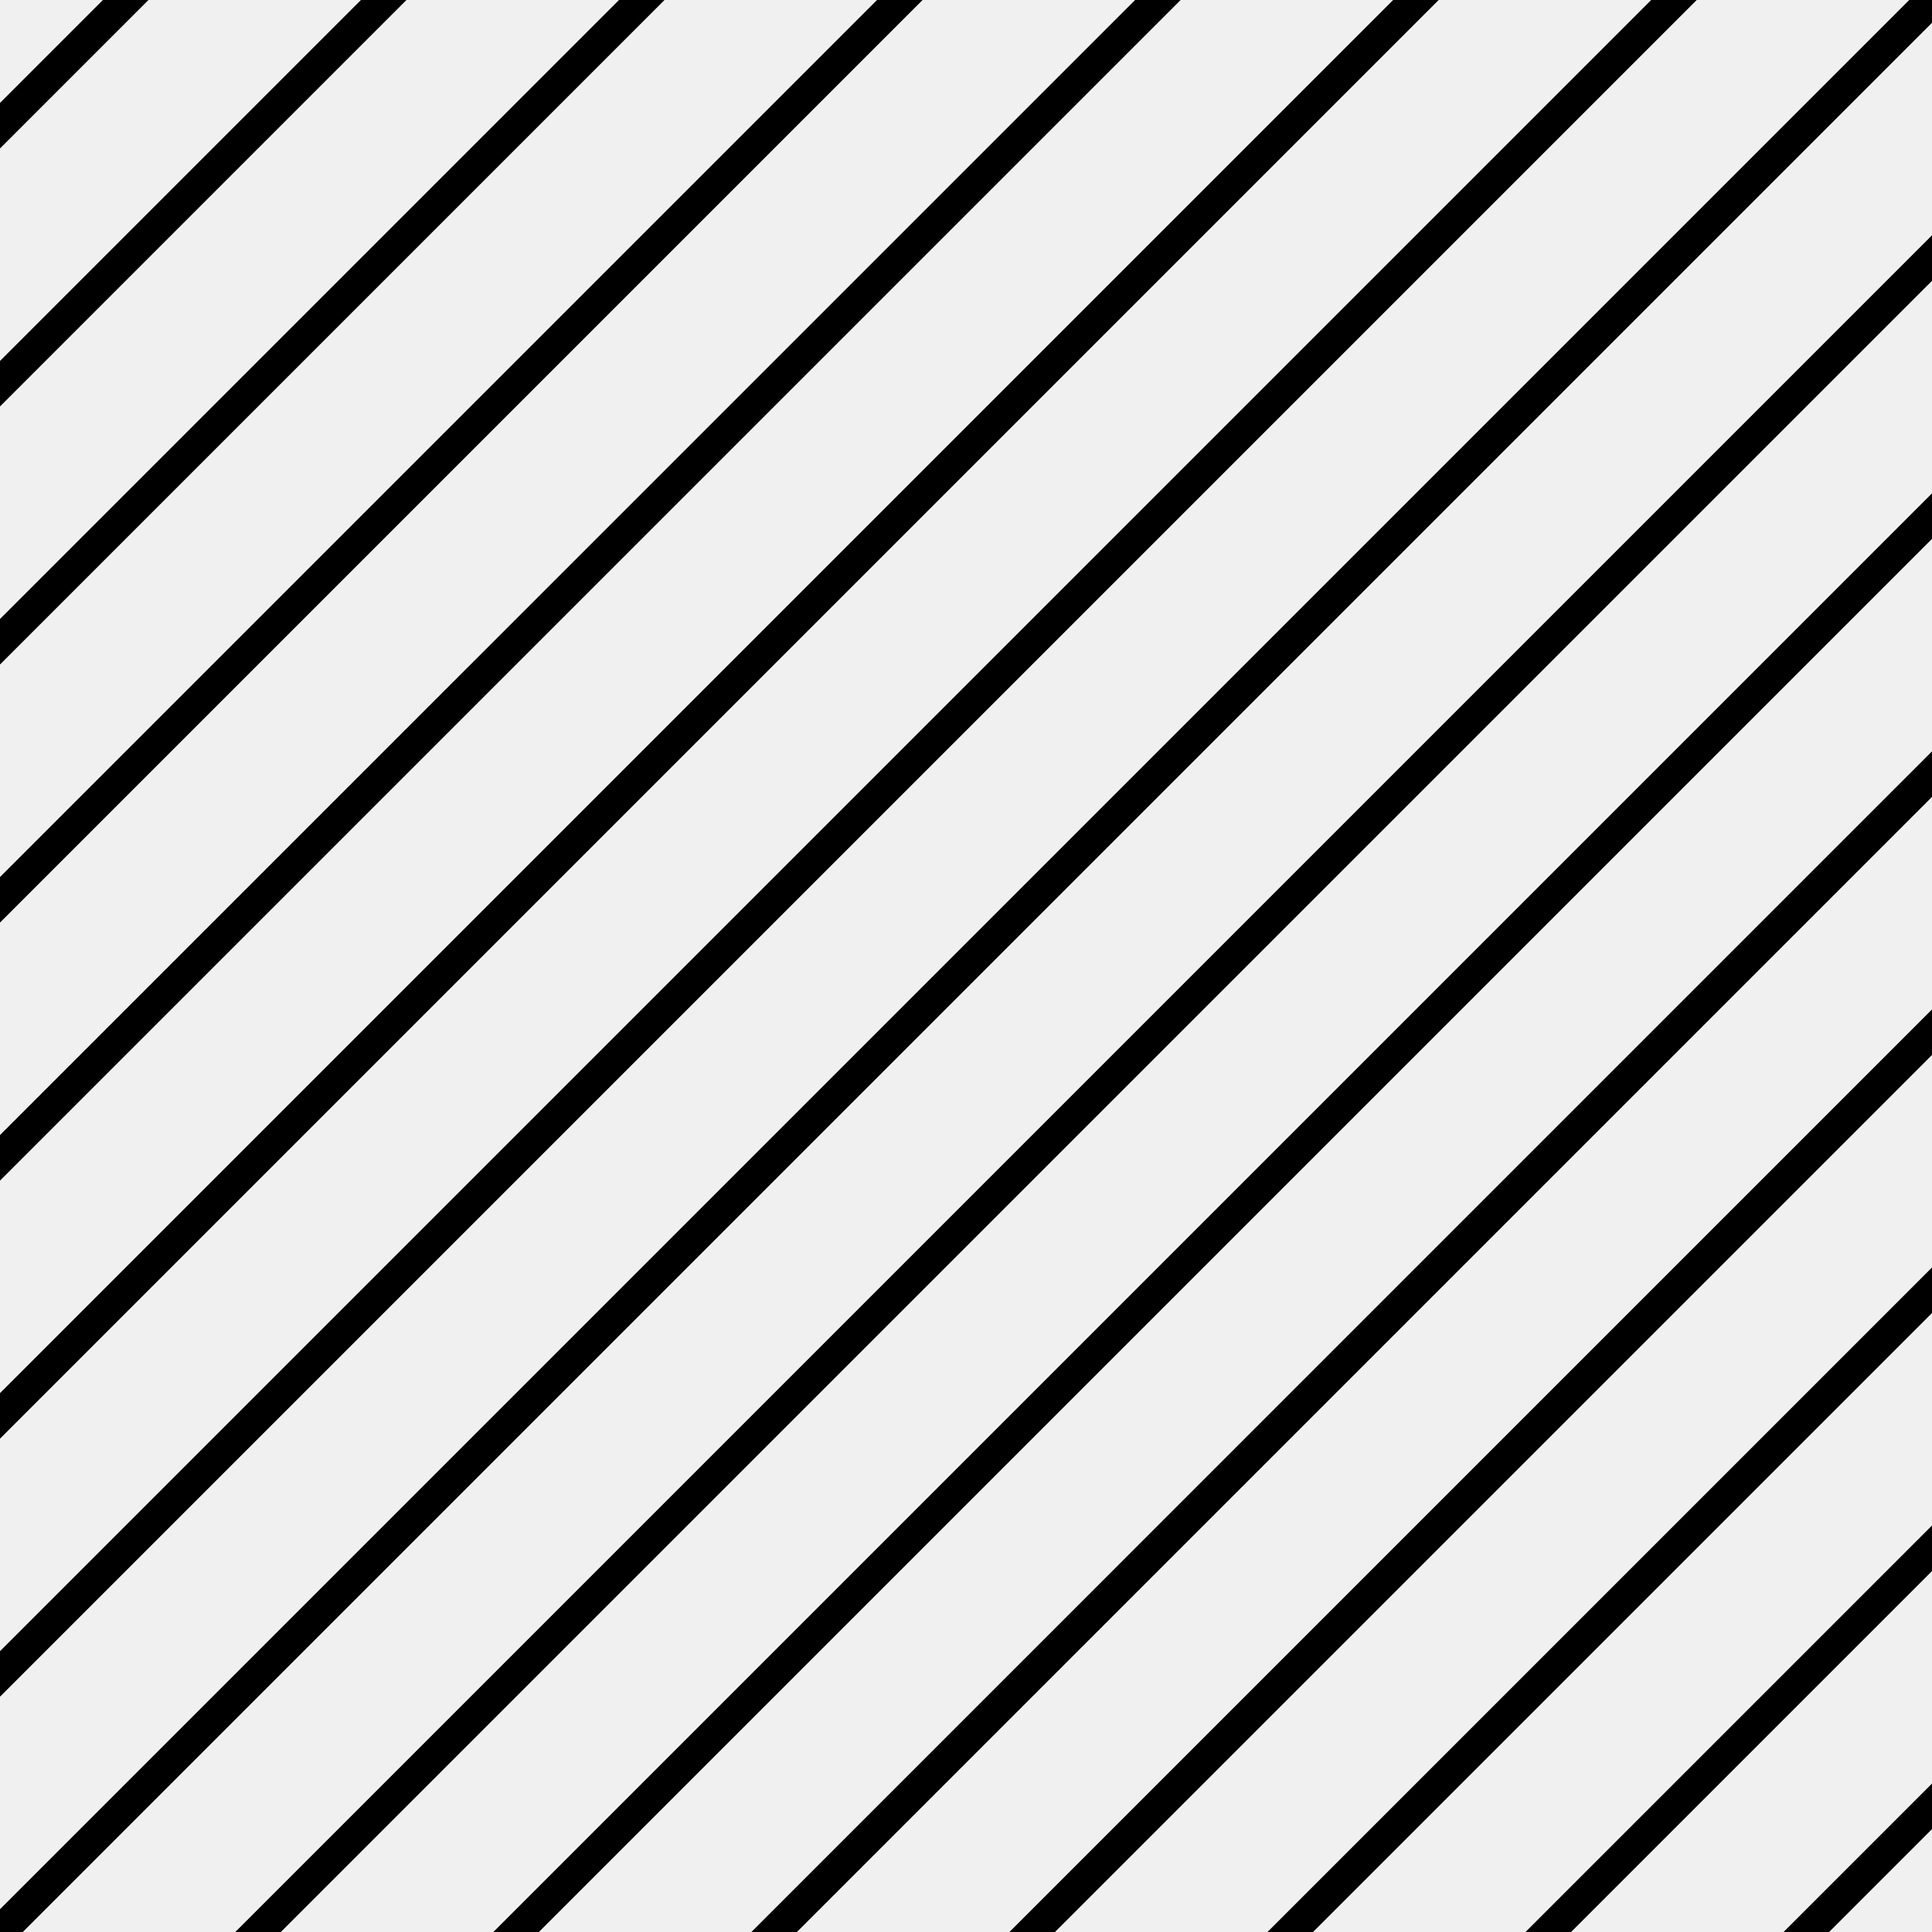
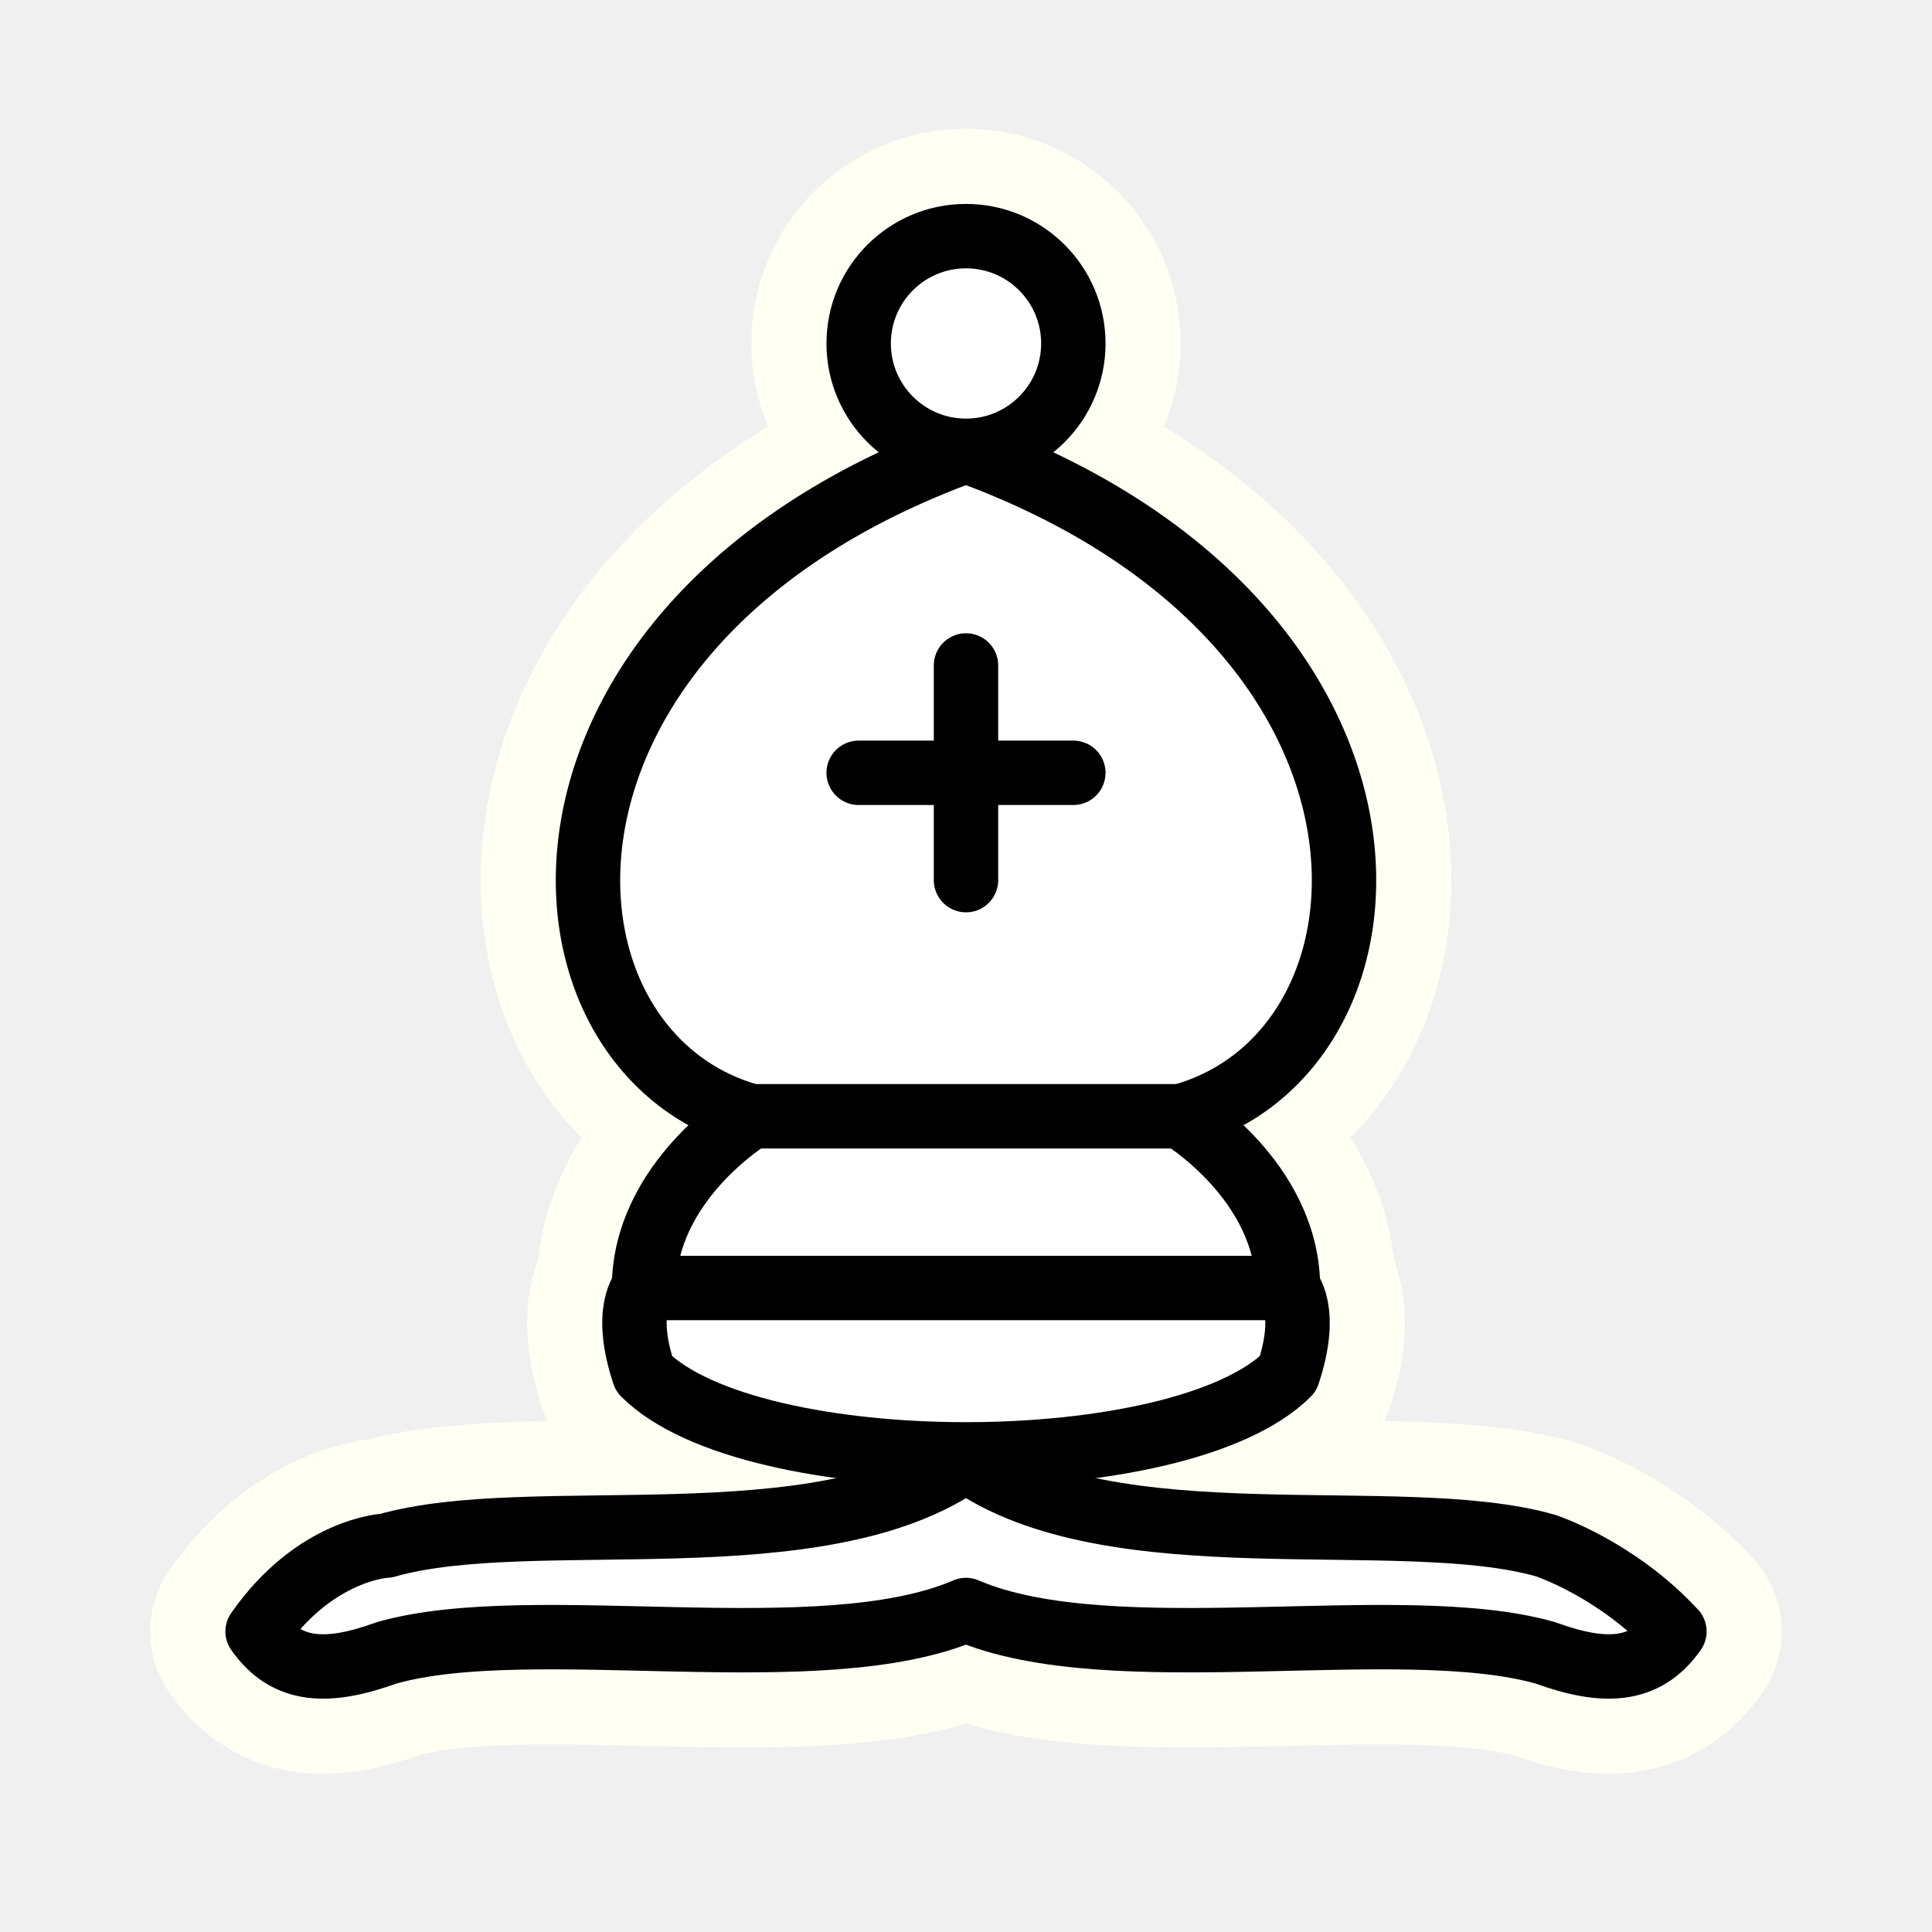
- <svg xmlns="http://www.w3.org/2000/svg" version="1.1" width="45mm" height="45mm" id="svg22">
-   <defs id="defs26">
-     <pattern patternUnits="userSpaceOnUse" width="45.707" height="45.707" patternTransform="translate(73.6295,0.2184805)" id="pattern4507">
-       <path id="path4505" d="M 0.354,45.354 45.354,0.354" style="fill:none;stroke:#000000;stroke-width:1px;stroke-linecap:butt;stroke-linejoin:miter;stroke-opacity:1" />
-     </pattern>
-     <pattern patternUnits="userSpaceOnUse" width="202.826" height="202.826" patternTransform="translate(95.74814,-247.4722)" id="pattern5268">
-       <path id="path5266" d="M 0.354,202.472 202.472,0.354" style="fill:none;stroke:#000000;stroke-width:1px;stroke-linecap:butt;stroke-linejoin:miter;stroke-opacity:1" />
-     </pattern>
-   </defs>
-   <path style="fill:#000000;fill-opacity:1;stroke:none;stroke-width:5.422px;stroke-linecap:butt;stroke-linejoin:miter;stroke-opacity:1" d="M 9.059 0 L 0 9.059 L 0 13.068 L 13.068 0 L 9.059 0 z M 31.775 0 L 0 31.775 L 0 35.783 L 35.783 0 L 31.775 0 z M 54.492 0 L 0 54.492 L 0 58.5 L 58.5 0 L 54.492 0 z M 77.207 0 L 0 77.209 L 0 81.217 L 81.217 0 L 77.207 0 z M 99.926 0 L 0 99.924 L 0 103.934 L 103.934 0 L 99.926 0 z M 122.641 0 L 0 122.641 L 0 126.65 L 126.65 0 L 122.641 0 z M 145.359 0 L 0 145.357 L 0 149.367 L 149.367 0 L 145.359 0 z M 168.074 0 L 0 168.074 L 0 170.078 L 2.006 170.078 L 170.078 2.006 L 170.078 0 L 168.074 0 z M 170.078 20.713 L 20.713 170.078 L 24.721 170.078 L 170.078 24.721 L 170.078 20.713 z M 170.078 43.43 L 43.43 170.078 L 47.438 170.078 L 170.078 47.438 L 170.078 43.43 z M 170.078 66.145 L 66.146 170.078 L 70.154 170.078 L 170.078 70.154 L 170.078 66.145 z M 170.078 88.863 L 88.861 170.078 L 92.871 170.078 L 170.078 92.871 L 170.078 88.863 z M 170.078 111.578 L 111.578 170.078 L 115.588 170.078 L 170.078 115.588 L 170.078 111.578 z M 170.078 134.295 L 134.295 170.078 L 138.305 170.078 L 170.078 138.305 L 170.078 134.295 z M 170.078 157.012 L 157.012 170.078 L 161.021 170.078 L 170.078 161.021 L 170.078 157.012 z " id="path4787" />
+ <svg xmlns="http://www.w3.org/2000/svg" version="1.1" width="45" height="45" id="svg14">
+   <defs id="defs18" />
+   <g transform="translate(5.4642019e-6,-0.00136387)" style="opacity:1;fill:none;fill-opacity:1;fill-rule:evenodd;stroke:#fffff4;stroke-width:5;stroke-linecap:round;stroke-linejoin:round;stroke-miterlimit:4;stroke-dasharray:none;stroke-opacity:1" id="g12-3">
+     <g style="fill:#ffffff;stroke:#fffff4;stroke-width:5;stroke-linecap:butt;stroke-miterlimit:4;stroke-dasharray:none;stroke-opacity:1" id="g8-6">
+       <path d="m 9,36 c 3.39,-0.97 10.11,0.43 13.5,-2 3.39,2.43 10.11,1.03 13.5,2 0,0 1.65,0.54 3,2 -0.68,0.97 -1.65,0.99 -3,0.5 -3.39,-0.97 -10.11,0.46 -13.5,-1 C 19.11,38.96 12.39,37.53 9,38.5 7.646,38.99 6.677,38.97 6,38 7.354,36.06 9,36 9,36 Z" id="path2-7" style="stroke:#fffff4;stroke-width:5;stroke-miterlimit:4;stroke-dasharray:none;stroke-opacity:1" />
+       <path d="m 15,32 c 2.5,2.5 12.5,2.5 15,0 0.5,-1.5 0,-2 0,-2 0,-2.5 -2.5,-4 -2.5,-4 5.5,-1.5 6,-11.5 -5,-15.5 -11,4 -10.5,14 -5,15.5 0,0 -2.5,1.5 -2.5,4 0,0 -0.5,0.5 0,2 z" id="path4-5" style="stroke:#fffff4;stroke-width:5;stroke-miterlimit:4;stroke-dasharray:none;stroke-opacity:1" />
+       <path d="m 25,8 a 2.5,2.5 0 1 1 -5,0 2.5,2.5 0 1 1 5,0 z" id="path6-3" style="stroke:#fffff4;stroke-width:5;stroke-miterlimit:4;stroke-dasharray:none;stroke-opacity:1" />
+     </g>
+     <path d="m 17.5,26 h 10 M 15,30 H 30 M 22.5,15.5 v 5 M 20,18 h 5" style="fill:none;stroke:#fffff4;stroke-width:5;stroke-linejoin:miter;stroke-miterlimit:4;stroke-dasharray:none;stroke-opacity:1" id="path10-5" />
+   </g>
+   <g style="opacity:1; fill:none; fill-rule:evenodd; fill-opacity:1; stroke:#000000; stroke-width:1.5; stroke-linecap:round; stroke-linejoin:round; stroke-miterlimit:4; stroke-dasharray:none; stroke-opacity:1;" id="g12">
+     <g style="fill:#ffffff; stroke:#000000; stroke-linecap:butt;" id="g8">
+       <path d="M 9,36 C 12.39,35.03 19.11,36.43 22.5,34 C 25.89,36.43 32.61,35.03 36,36 C 36,36 37.65,36.54 39,38 C 38.32,38.97 37.35,38.99 36,38.5 C 32.61,37.53 25.89,38.96 22.5,37.5 C 19.11,38.96 12.39,37.53 9,38.5 C 7.646,38.99 6.677,38.97 6,38 C 7.354,36.06 9,36 9,36 z" id="path2" />
+       <path d="M 15,32 C 17.5,34.5 27.5,34.5 30,32 C 30.5,30.5 30,30 30,30 C 30,27.5 27.5,26 27.5,26 C 33,24.5 33.5,14.5 22.5,10.5 C 11.5,14.5 12,24.5 17.5,26 C 17.5,26 15,27.5 15,30 C 15,30 14.5,30.5 15,32 z" id="path4" />
+       <path d="M 25 8 A 2.5 2.5 0 1 1  20,8 A 2.5 2.5 0 1 1  25 8 z" id="path6" />
+     </g>
+     <path d="M 17.5,26 L 27.5,26 M 15,30 L 30,30 M 22.5,15.5 L 22.5,20.5 M 20,18 L 25,18" style="fill:none; stroke:#000000; stroke-linejoin:miter;" id="path10" />
+   </g>
</svg>
